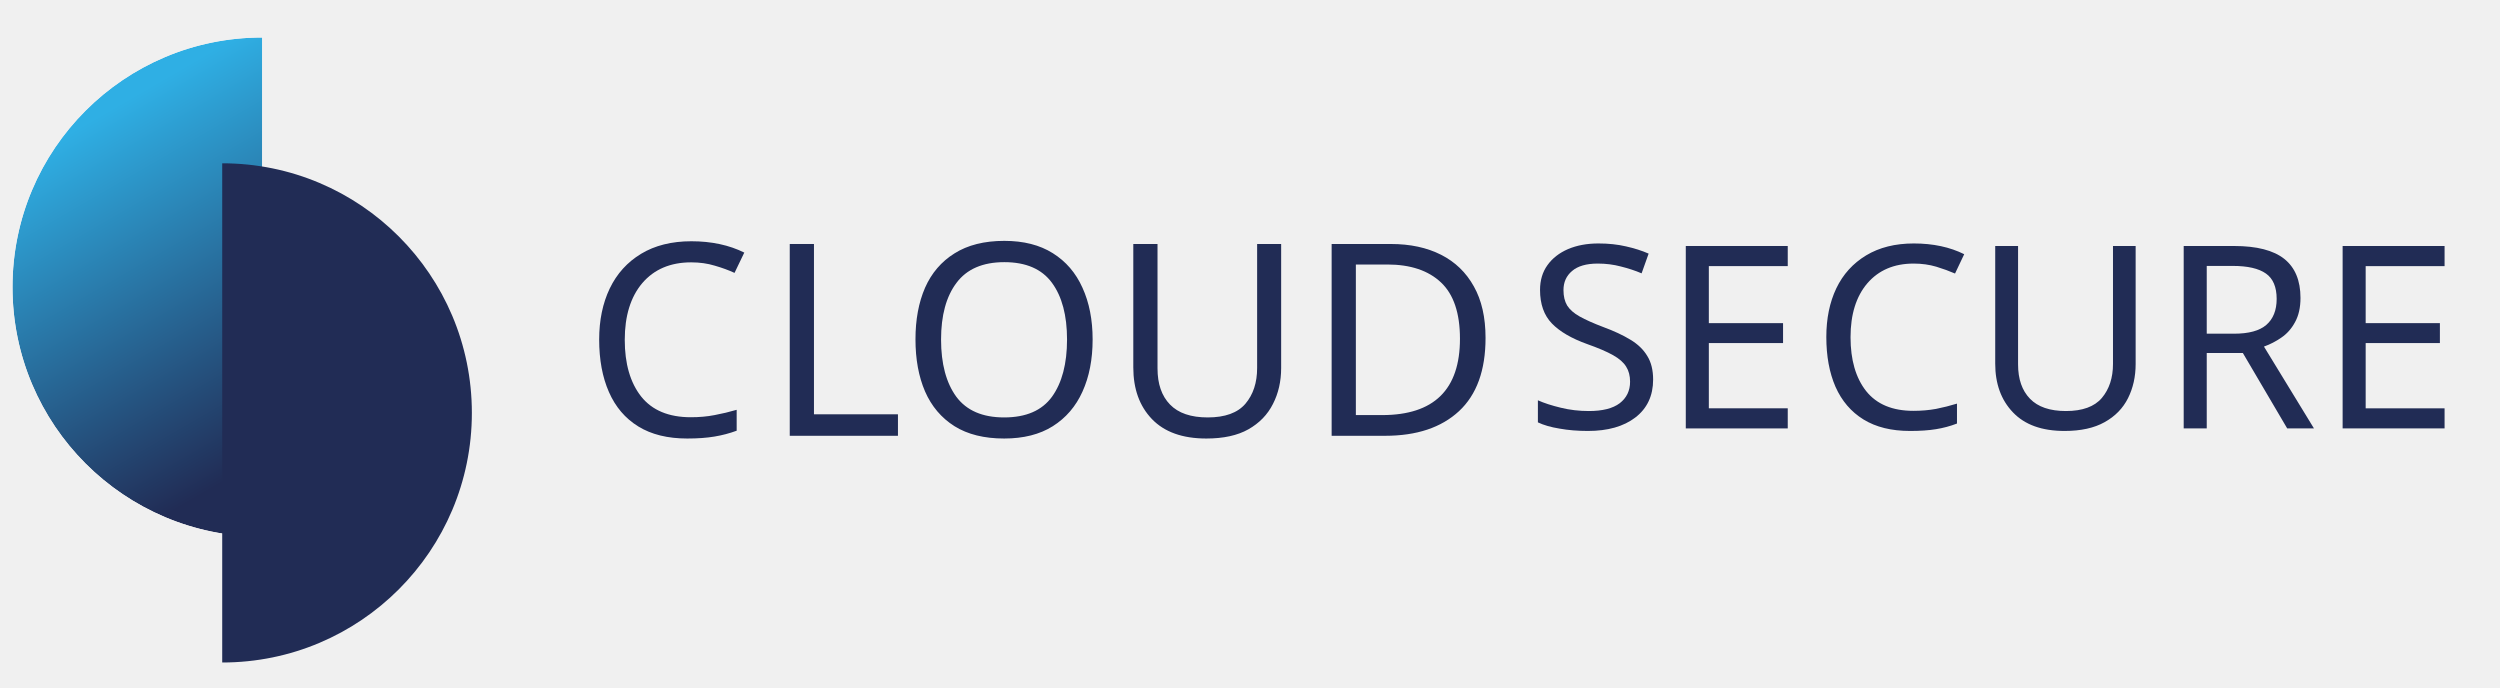
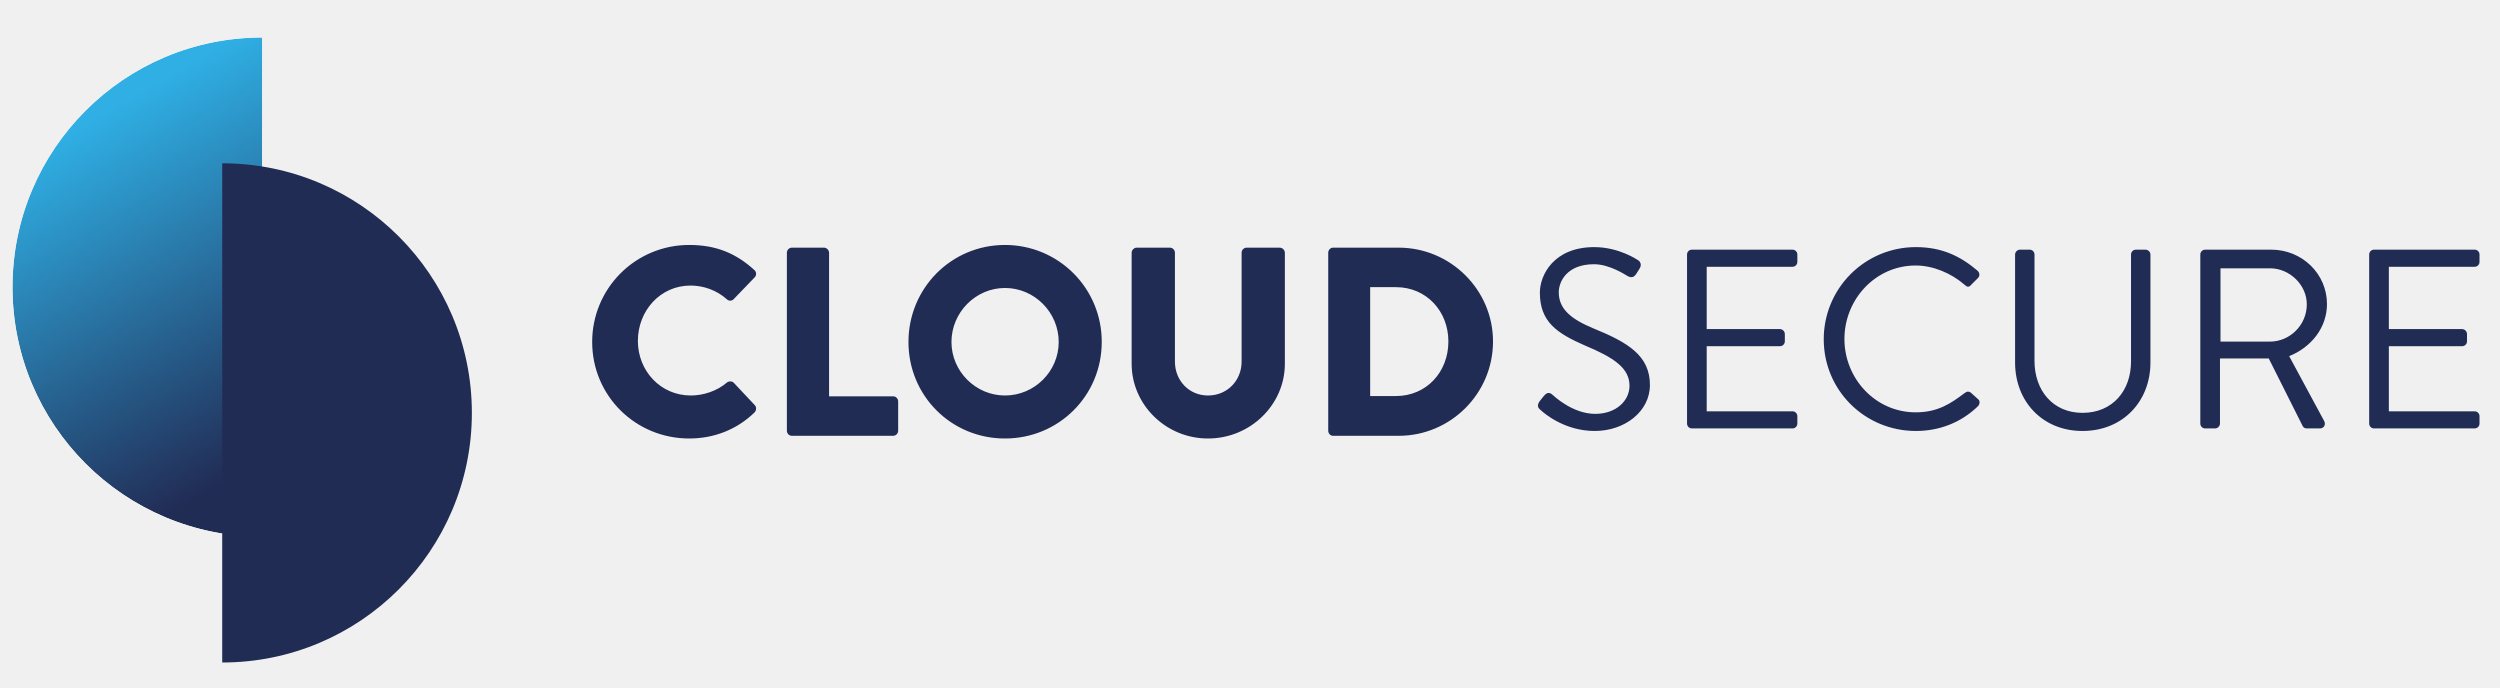
<svg xmlns="http://www.w3.org/2000/svg" xmlns:xlink="http://www.w3.org/1999/xlink" width="200" height="55">
  <defs>
    <linearGradient x1="44.581%" y1="12.944%" x2="67.918%" y2="93.752%" id="b">
      <stop stop-color="#2FAFE4" offset="0%" />
      <stop stop-color="#212C55" offset="100%" />
    </linearGradient>
    <path d="M19.972 0C8.942 0 0 8.94 0 19.968s8.942 19.968 19.972 19.968V0z" id="a" />
  </defs>
  <g fill="none" fill-rule="evenodd">
-     <text font-family="BrandonGrotesque-Regular, Brandon Grotesque" font-size="20.43" letter-spacing=".006" fill="#212C55" transform="translate(1 3)">
-       <tspan x="120.984" y="31.274">S</tspan>
-       <tspan x="131.879" y="31.274" letter-spacing="-.055">E</tspan>
-       <tspan x="143.857" y="31.274">CURE</tspan>
-     </text>
-     <text font-family="BrandonGrotesque-Black, Brandon Grotesque" font-size="21.505" font-weight="400" letter-spacing=".006" fill="#212C55" transform="translate(1 3)">
-       <tspan x="45.622" y="31.865">C</tspan>
-       <tspan x="60.101" y="31.865" letter-spacing="-.08">L</tspan>
-       <tspan x="70.924" y="31.865">OUD</tspan>
-     </text>
+     <path d="M127.581 34.478c2.39 0 4.413-1.553 4.413-3.677 0-2.37-1.777-3.412-4.535-4.536-1.716-.715-2.758-1.511-2.758-2.88 0-.858.654-2.247 2.82-2.247 1.245 0 2.532.858 2.675.94.327.183.532.101.715-.185.082-.122.164-.265.246-.388.245-.388 0-.633-.123-.694 0 0-1.491-1.042-3.493-1.042-3.249 0-4.352 2.247-4.352 3.636 0 2.33 1.348 3.249 3.596 4.23 2.349.98 3.575 1.817 3.575 3.227 0 1.205-1.083 2.247-2.738 2.247-1.818 0-3.31-1.43-3.452-1.552-.286-.245-.511-.082-.715.184l-.307.388c-.245.388-.04.551.123.694.265.245 1.9 1.655 4.31 1.655zm15.82-.204a.388.388 0 00.387-.388v-.593a.388.388 0 00-.388-.388h-6.864v-5.21h5.863a.388.388 0 00.388-.388v-.592a.402.402 0 00-.388-.388h-5.863v-4.985h6.864a.388.388 0 00.388-.388v-.593a.388.388 0 00-.388-.388h-8.05a.388.388 0 00-.387.388v13.525c0 .204.163.388.388.388h8.05zm9.873.204c1.818 0 3.575-.633 4.964-1.982.143-.143.184-.429.02-.551l-.612-.552c-.123-.081-.286-.102-.49.062-1.083.817-2.125 1.532-3.902 1.532-3.228 0-5.7-2.717-5.7-5.864 0-3.166 2.472-5.883 5.7-5.883 1.389 0 2.84.613 3.902 1.532.204.204.367.225.53.02l.552-.551c.164-.164.143-.409-.02-.572-1.39-1.185-2.88-1.9-4.944-1.9a7.359 7.359 0 00-7.375 7.375c0 4.086 3.29 7.334 7.375 7.334zm13.326 0c3.228 0 5.435-2.37 5.435-5.475v-8.642a.402.402 0 00-.388-.388h-.777a.388.388 0 00-.388.388v8.56c0 2.33-1.47 4.107-3.882 4.107-2.39 0-3.84-1.819-3.84-4.148v-8.519a.388.388 0 00-.389-.388h-.776a.402.402 0 00-.388.388v8.642c0 3.105 2.186 5.475 5.393 5.475zm10.61-.204a.402.402 0 00.388-.388v-5.21h3.902l2.717 5.414a.35.35 0 00.327.184h1.042c.347 0 .49-.327.347-.593l-2.799-5.189c1.778-.715 3.024-2.288 3.024-4.167 0-2.432-2.002-4.352-4.454-4.352h-5.291a.388.388 0 00-.388.388v13.525c0 .204.163.388.388.388h.797zm4.392-6.946h-3.963v-5.864h3.963c1.573 0 2.942 1.328 2.942 2.881 0 1.675-1.369 2.983-2.942 2.983zm16.37 6.946a.388.388 0 00.389-.388v-.593a.388.388 0 00-.389-.388h-6.864v-5.21h5.863a.388.388 0 00.389-.388v-.592a.402.402 0 00-.389-.388h-5.863v-4.985h6.864a.388.388 0 00.389-.388v-.593a.388.388 0 00-.389-.388h-8.049a.388.388 0 00-.388.388v13.525c0 .204.163.388.388.388h8.05zM55.138 35.08c1.914 0 3.763-.666 5.225-2.085.15-.151.172-.43.022-.581l-1.678-1.785c-.129-.15-.408-.15-.559-.022-.774.667-1.87 1.033-2.881 1.033-2.43 0-4.237-1.979-4.237-4.366 0-2.408 1.785-4.43 4.215-4.43 1.054 0 2.108.387 2.903 1.097.15.15.387.15.538 0l1.677-1.742a.4.4 0 00-.021-.602c-1.462-1.333-3.054-2-5.204-2a7.746 7.746 0 00-7.764 7.763c0 4.301 3.463 7.72 7.764 7.72zm16.307-.215a.408.408 0 00.408-.408v-2.344a.408.408 0 00-.408-.409h-5.119V20.221a.423.423 0 00-.408-.409h-2.56a.408.408 0 00-.408.409v14.236c0 .215.172.408.409.408h8.086zm8.952.215c4.3 0 7.742-3.419 7.742-7.72a7.728 7.728 0 00-7.742-7.763c-4.301 0-7.72 3.462-7.72 7.763s3.419 7.72 7.72 7.72zm0-3.44c-2.344 0-4.28-1.936-4.28-4.28 0-2.365 1.936-4.322 4.28-4.322 2.366 0 4.3 1.957 4.3 4.322 0 2.344-1.934 4.28-4.3 4.28zm16.242 3.44c3.398 0 6.15-2.71 6.15-5.978v-8.881a.423.423 0 00-.408-.409h-2.645a.408.408 0 00-.408.409v8.71c0 1.504-1.14 2.709-2.689 2.709-1.526 0-2.645-1.205-2.645-2.71v-8.71a.408.408 0 00-.408-.408H90.94a.423.423 0 00-.409.409v8.881c0 3.269 2.731 5.978 6.107 5.978zm15.254-.215c4.15 0 7.548-3.376 7.548-7.548 0-4.129-3.398-7.505-7.548-7.505h-5.248c-.215 0-.387.194-.387.409v14.236c0 .215.172.408.387.408h5.248zm-.215-3.182h-2.065v-8.71h2.065c2.43 0 4.193 1.914 4.193 4.344 0 2.452-1.763 4.366-4.193 4.366z" fill="#212C55" fill-rule="nonzero" />
    <g transform="translate(1 3)">
      <mask id="c" fill="#fff">
        <use xlink:href="#a" />
      </mask>
      <path d="M19.972 0C8.942 0 0 8.94 0 19.968s8.942 19.968 19.972 19.968V0z" fill="url(#b)" mask="url(#c)" />
    </g>
    <path d="M17.777 53c11.03 0 19.972-8.94 19.972-19.968s-8.942-19.968-19.972-19.968V53z" fill="#212C55" />
  </g>
</svg>
